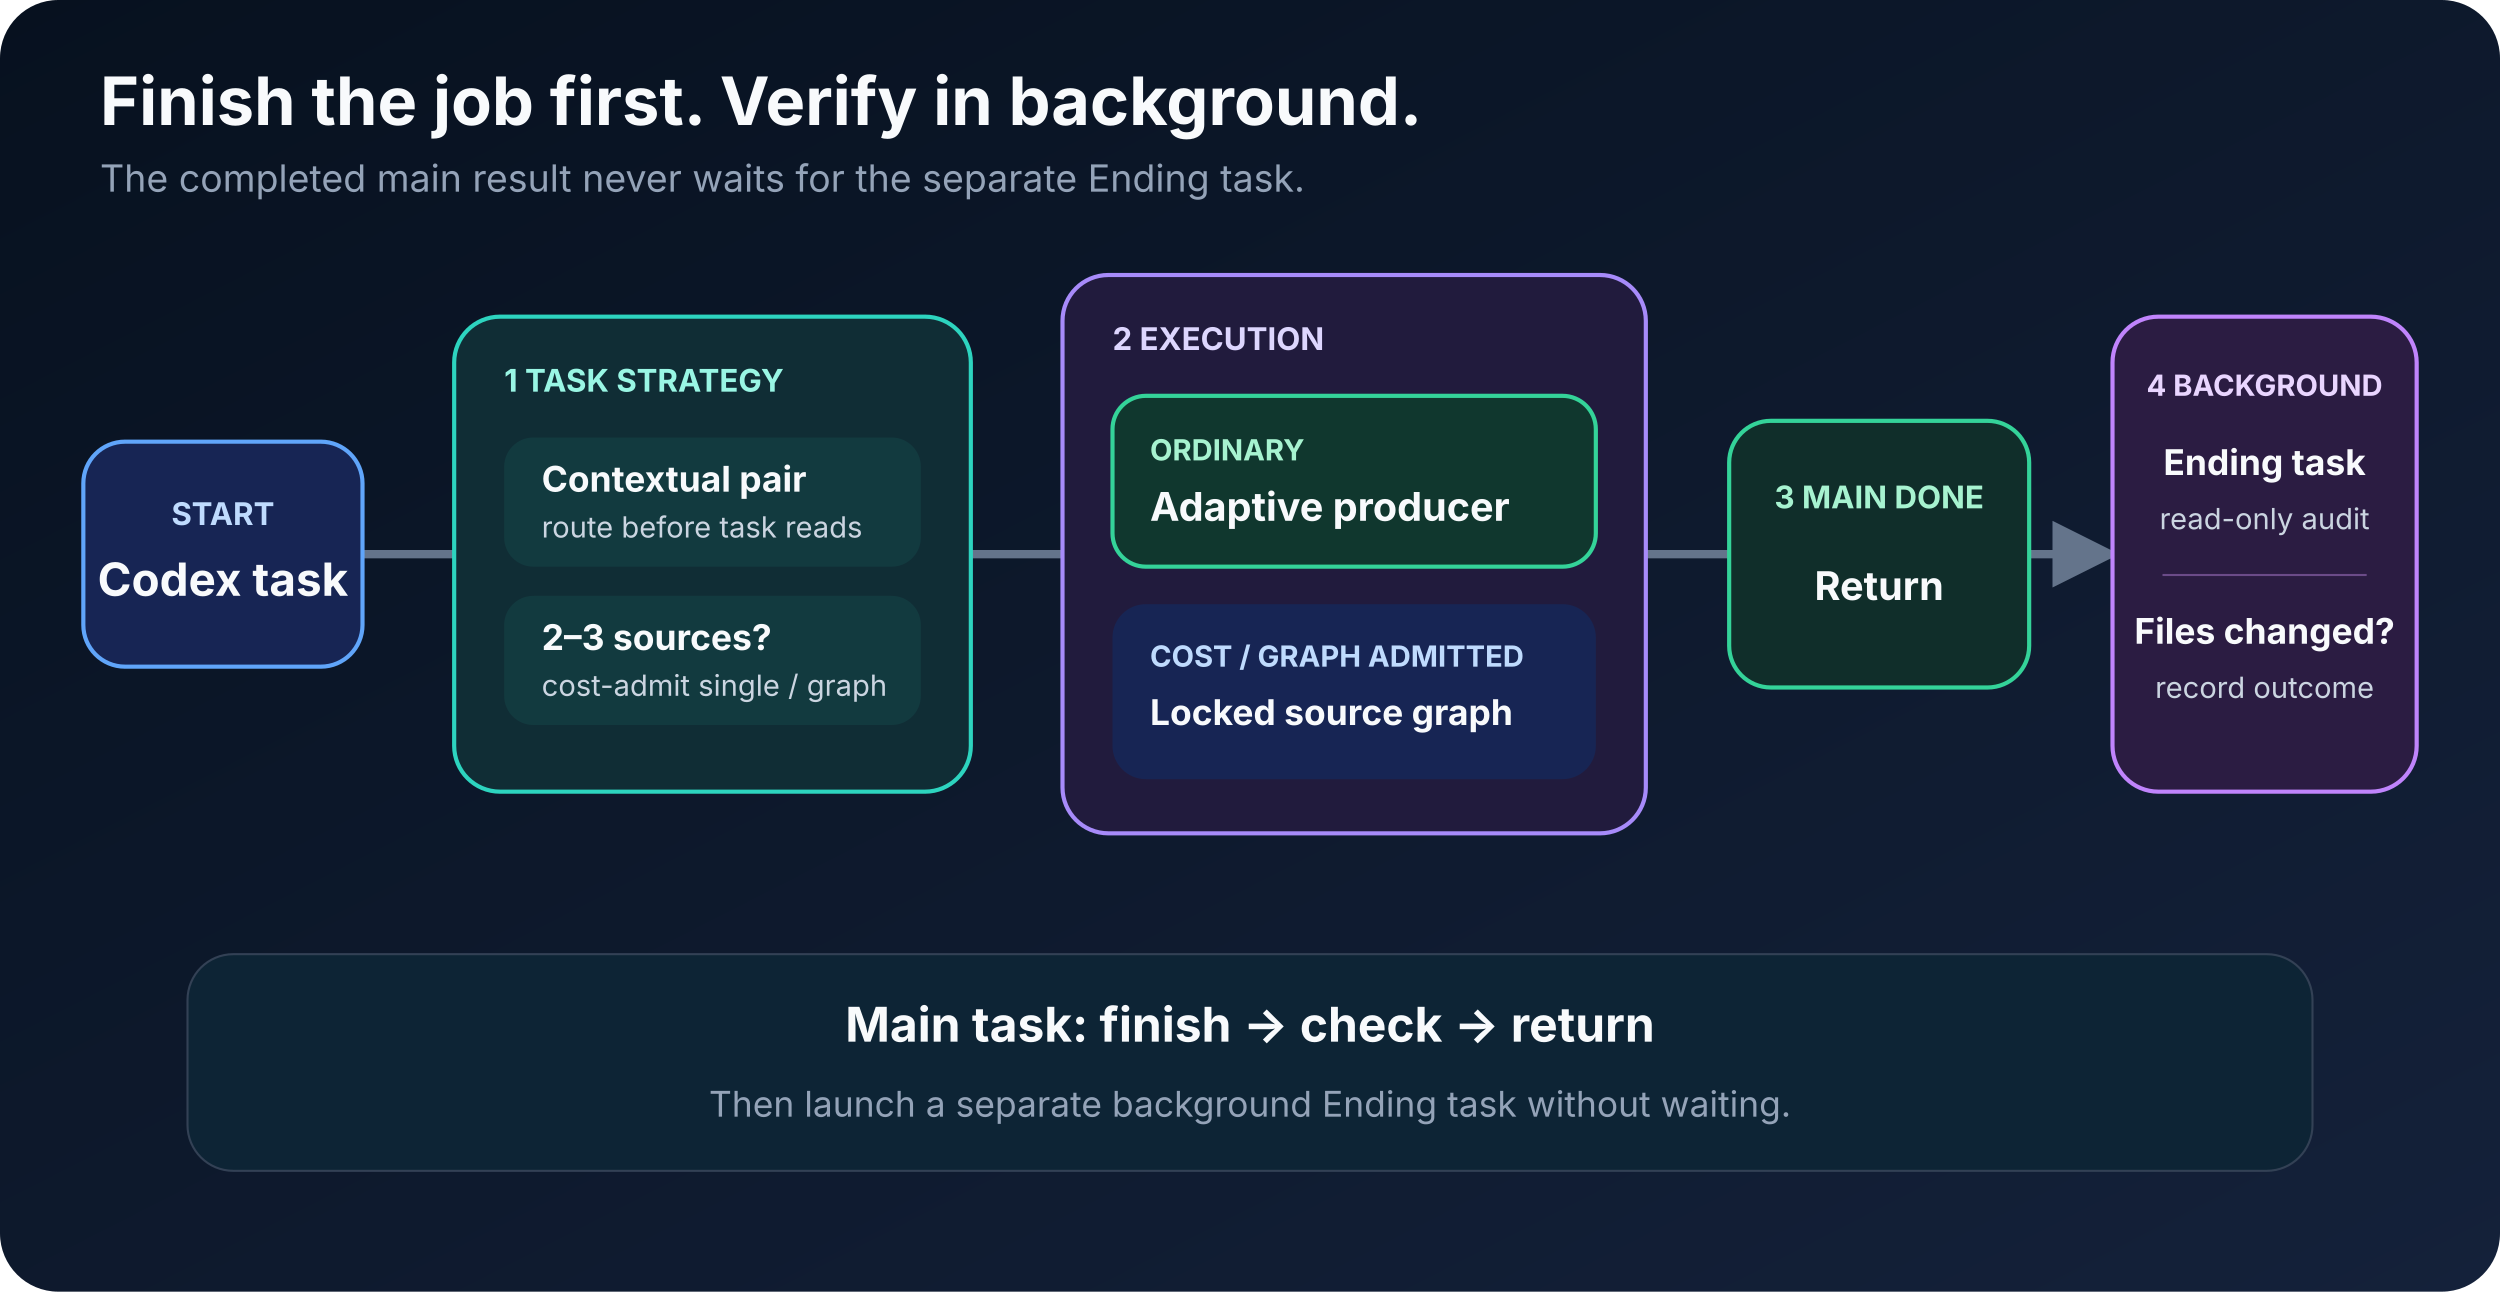
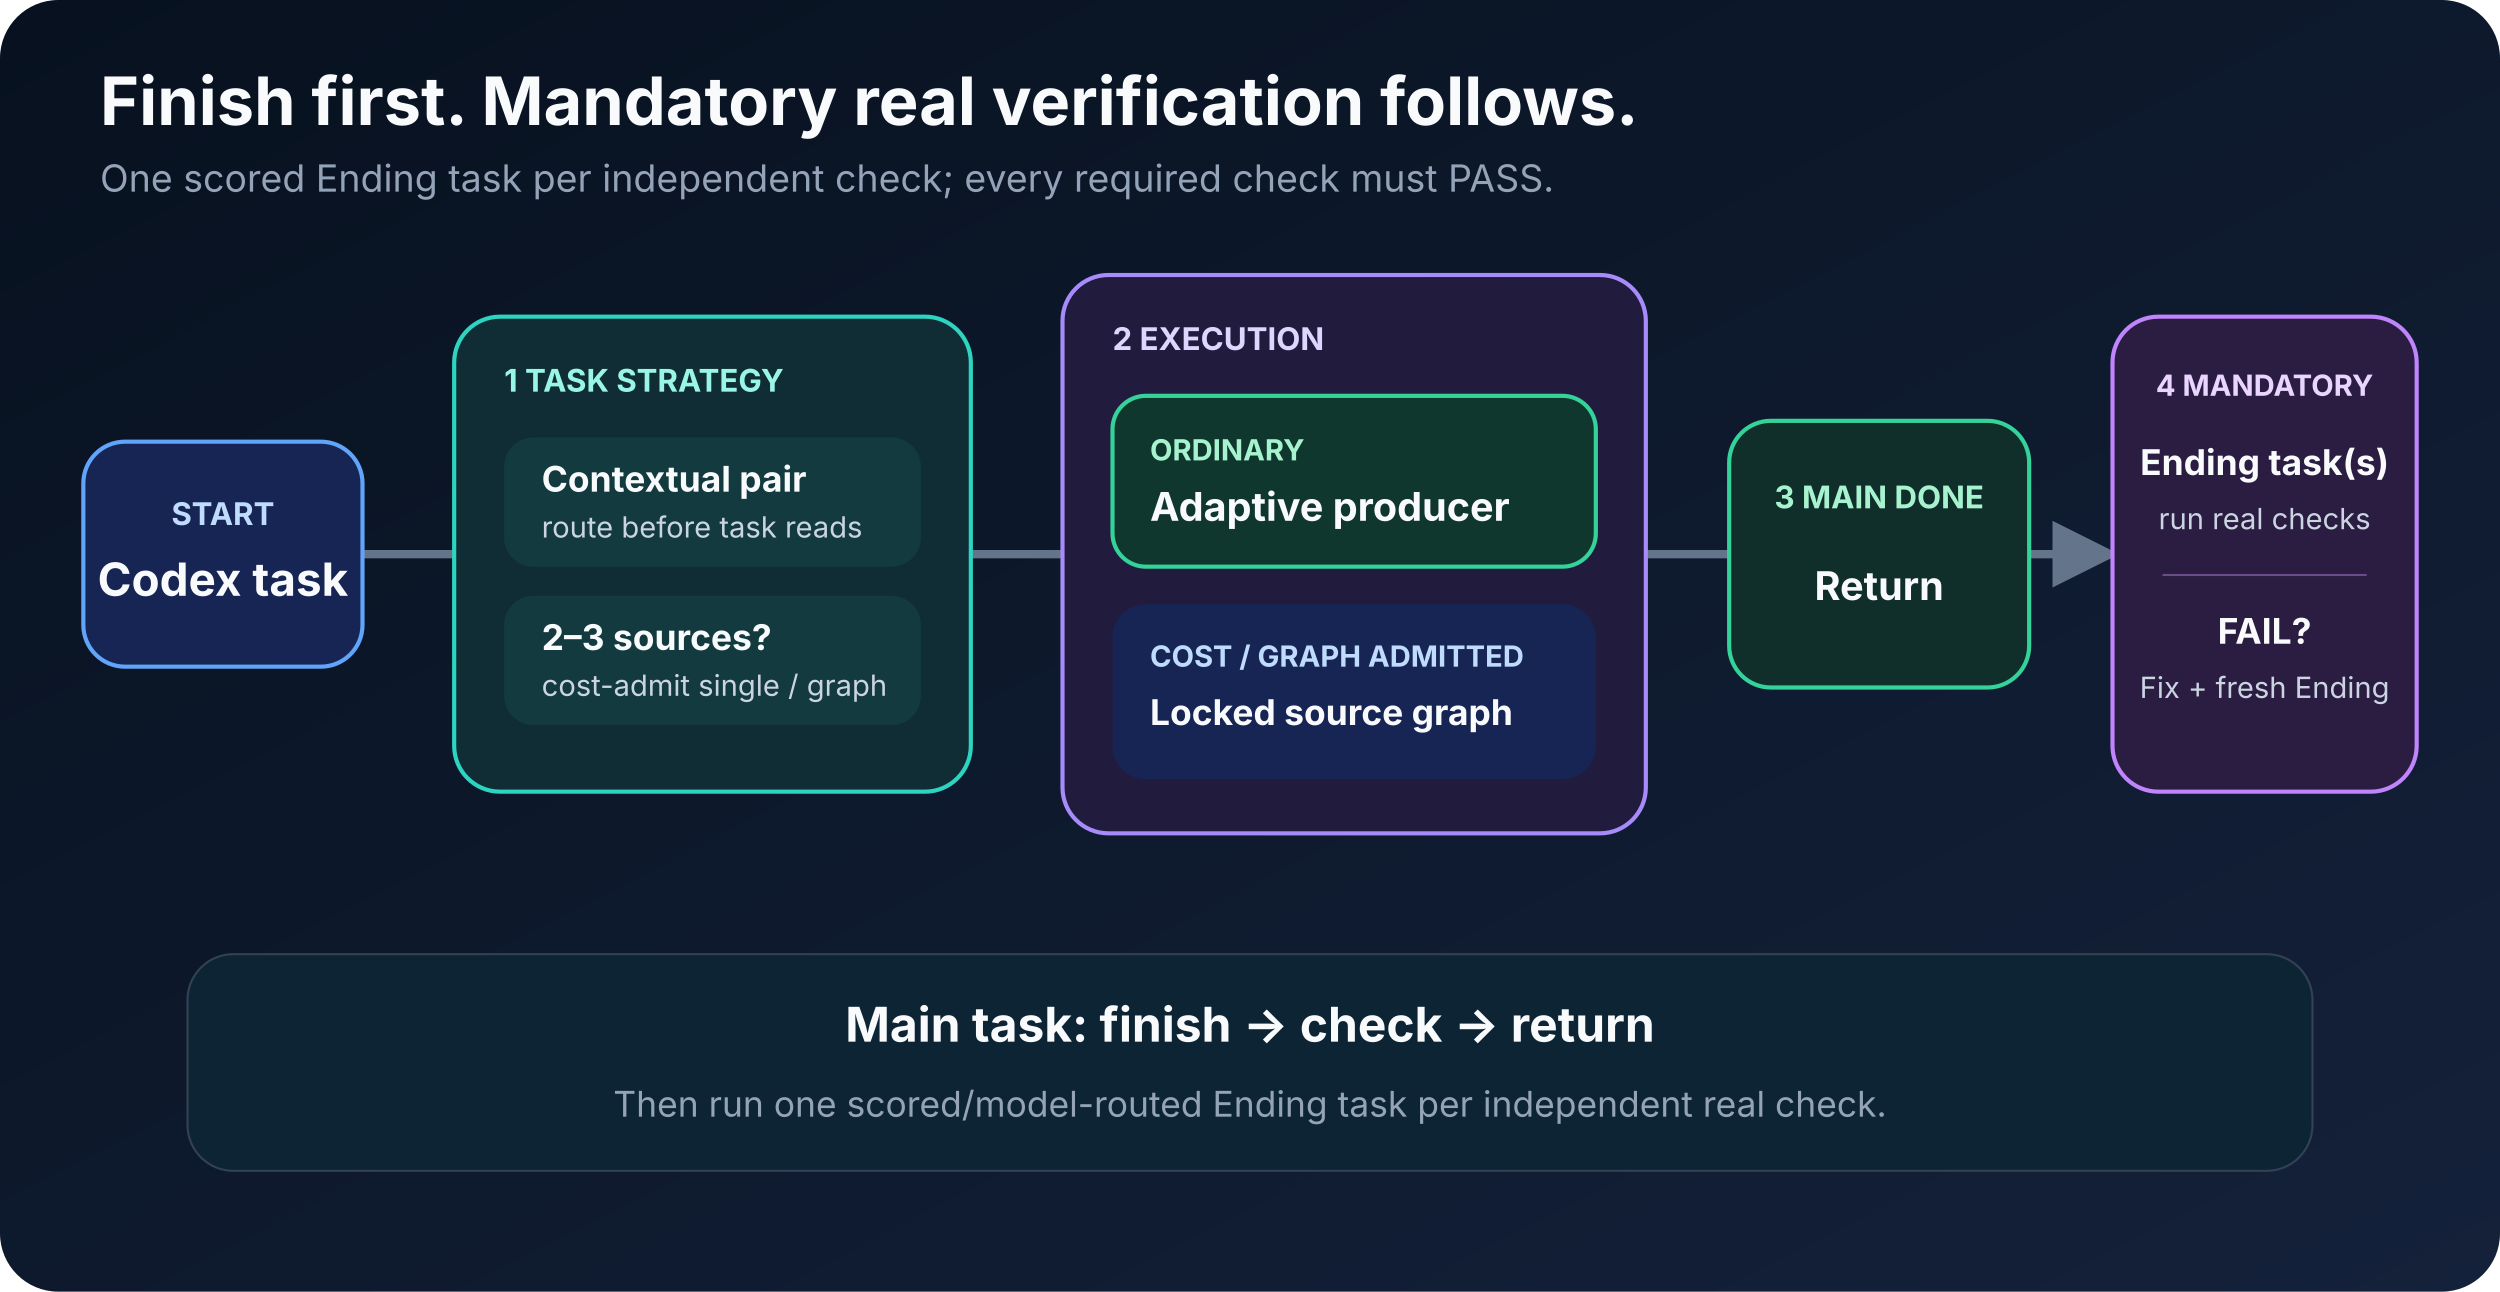
<svg xmlns="http://www.w3.org/2000/svg" width="1200" height="620" viewBox="0 0 1200 620" role="img" aria-labelledby="title desc">
  <defs>
    <linearGradient id="background" x1="0" y1="0" x2="1" y2="1">
      <stop stop-color="#07111f" />
      <stop offset="1" stop-color="#14213a" />
    </linearGradient>
    <marker id="arrow" viewBox="0 0 10 10" refX="9" refY="5" markerWidth="8" markerHeight="8" orient="auto">
      <path d="M0 0 10 5 0 10z" fill="#64748b" />
    </marker>
  </defs>
  <rect width="1200" height="620" rx="28" fill="url(#background)" />
-   <text x="48" y="60" fill="#f8fafc" font-family="-apple-system,BlinkMacSystemFont,'Segoe UI',sans-serif" font-size="32" font-weight="700">Finish the job first. Verify in background.</text>
-   <text x="48" y="92" fill="#94a3b8" font-family="-apple-system,BlinkMacSystemFont,'Segoe UI',sans-serif" font-size="18">The completed main result never waits for the separate Ending task.</text>
+   <text x="48" y="60" fill="#f8fafc" font-family="-apple-system,BlinkMacSystemFont,'Segoe UI',sans-serif" font-size="32" font-weight="700">Finish first. Mandatory real verification follows.</text>
+   <text x="48" y="92" fill="#94a3b8" font-family="-apple-system,BlinkMacSystemFont,'Segoe UI',sans-serif" font-size="18">One scored Ending task per independent check; every required check must PASS.</text>
  <path d="M174 266H218 M466 266H510 M790 266H830 M974 266H1014" fill="none" stroke="#64748b" stroke-width="4" marker-end="url(#arrow)" />
  <rect x="40" y="212" width="134" height="108" rx="20" fill="#172554" stroke="#60a5fa" stroke-width="2" />
  <text x="107" y="252" text-anchor="middle" fill="#bfdbfe" font-family="-apple-system,BlinkMacSystemFont,'Segoe UI',sans-serif" font-size="15" font-weight="700">START</text>
  <text x="107" y="286" text-anchor="middle" fill="#f8fafc" font-family="-apple-system,BlinkMacSystemFont,'Segoe UI',sans-serif" font-size="22" font-weight="700">Codex task</text>
  <rect x="218" y="152" width="248" height="228" rx="22" fill="#102d35" stroke="#2dd4bf" stroke-width="2" />
  <text x="242" y="188" fill="#99f6e4" font-family="-apple-system,BlinkMacSystemFont,'Segoe UI',sans-serif" font-size="15" font-weight="700">1  TASK STRATEGY</text>
  <rect x="242" y="210" width="200" height="62" rx="14" fill="#123a3f" />
  <text x="260" y="236" fill="#f8fafc" font-family="-apple-system,BlinkMacSystemFont,'Segoe UI',sans-serif" font-size="17" font-weight="700">Contextual pair</text>
  <text x="260" y="258" fill="#cbd5e1" font-family="-apple-system,BlinkMacSystemFont,'Segoe UI',sans-serif" font-size="14">route before task reads</text>
  <rect x="242" y="286" width="200" height="62" rx="14" fill="#123a3f" />
  <text x="260" y="312" fill="#f8fafc" font-family="-apple-system,BlinkMacSystemFont,'Segoe UI',sans-serif" font-size="17" font-weight="700">2–3 sources?</text>
  <text x="260" y="334" fill="#cbd5e1" font-family="-apple-system,BlinkMacSystemFont,'Segoe UI',sans-serif" font-size="14">cost-admit single / graph</text>
  <rect x="510" y="132" width="280" height="268" rx="22" fill="#211b3d" stroke="#a78bfa" stroke-width="2" />
  <text x="534" y="168" fill="#ddd6fe" font-family="-apple-system,BlinkMacSystemFont,'Segoe UI',sans-serif" font-size="15" font-weight="700">2  EXECUTION</text>
  <rect x="534" y="190" width="232" height="82" rx="16" fill="#10372e" stroke="#34d399" stroke-width="2" />
  <text x="552" y="221" fill="#a7f3d0" font-family="-apple-system,BlinkMacSystemFont,'Segoe UI',sans-serif" font-size="14" font-weight="700">ORDINARY</text>
  <text x="552" y="250" fill="#f8fafc" font-family="-apple-system,BlinkMacSystemFont,'Segoe UI',sans-serif" font-size="19" font-weight="700">Adaptive producer</text>
  <rect x="534" y="290" width="232" height="84" rx="16" fill="#172554" />
  <text x="552" y="320" fill="#bfdbfe" font-family="-apple-system,BlinkMacSystemFont,'Segoe UI',sans-serif" font-size="14" font-weight="700">COST / GRAPH ADMITTED</text>
  <text x="552" y="348" fill="#f8fafc" font-family="-apple-system,BlinkMacSystemFont,'Segoe UI',sans-serif" font-size="17" font-weight="700">Locked source graph</text>
  <rect x="830" y="202" width="144" height="128" rx="20" fill="#102e2a" stroke="#34d399" stroke-width="2" />
  <text x="902" y="244" text-anchor="middle" fill="#a7f3d0" font-family="-apple-system,BlinkMacSystemFont,'Segoe UI',sans-serif" font-size="15" font-weight="700">3  MAIN DONE</text>
  <text x="902" y="288" text-anchor="middle" fill="#f8fafc" font-family="-apple-system,BlinkMacSystemFont,'Segoe UI',sans-serif" font-size="19" font-weight="700">Return</text>
  <rect x="1014" y="152" width="146" height="228" rx="22" fill="#2b1c42" stroke="#c084fc" stroke-width="2" />
-   <text x="1087" y="190" text-anchor="middle" fill="#e9d5ff" font-family="-apple-system,BlinkMacSystemFont,'Segoe UI',sans-serif" font-size="14" font-weight="700">4  BACKGROUND</text>
-   <text x="1087" y="228" text-anchor="middle" fill="#f8fafc" font-family="-apple-system,BlinkMacSystemFont,'Segoe UI',sans-serif" font-size="17" font-weight="700">Ending task</text>
-   <text x="1087" y="254" text-anchor="middle" fill="#cbd5e1" font-family="-apple-system,BlinkMacSystemFont,'Segoe UI',sans-serif" font-size="14">read-only audit</text>
+   <text x="1087" y="190" text-anchor="middle" fill="#e9d5ff" font-family="-apple-system,BlinkMacSystemFont,'Segoe UI',sans-serif" font-size="14" font-weight="700">4  MANDATORY</text>
+   <text x="1087" y="228" text-anchor="middle" fill="#f8fafc" font-family="-apple-system,BlinkMacSystemFont,'Segoe UI',sans-serif" font-size="17" font-weight="700">Ending task(s)</text>
+   <text x="1087" y="254" text-anchor="middle" fill="#cbd5e1" font-family="-apple-system,BlinkMacSystemFont,'Segoe UI',sans-serif" font-size="14">run real checks</text>
  <line x1="1038" y1="276" x2="1136" y2="276" stroke="#6b4b88" />
-   <text x="1087" y="309" text-anchor="middle" fill="#f8fafc" font-family="-apple-system,BlinkMacSystemFont,'Segoe UI',sans-serif" font-size="17" font-weight="700">Files changed?</text>
-   <text x="1087" y="335" text-anchor="middle" fill="#cbd5e1" font-family="-apple-system,BlinkMacSystemFont,'Segoe UI',sans-serif" font-size="14">record outcome</text>
+   <text x="1087" y="309" text-anchor="middle" fill="#f8fafc" font-family="-apple-system,BlinkMacSystemFont,'Segoe UI',sans-serif" font-size="17" font-weight="700">FAIL?</text>
+   <text x="1087" y="335" text-anchor="middle" fill="#cbd5e1" font-family="-apple-system,BlinkMacSystemFont,'Segoe UI',sans-serif" font-size="14">Fix + fresh Ending</text>
  <rect x="90" y="458" width="1020" height="104" rx="22" fill="#0d2435" stroke="#334155" />
  <text x="600" y="500" text-anchor="middle" fill="#f8fafc" font-family="-apple-system,BlinkMacSystemFont,'Segoe UI',sans-serif" font-size="23" font-weight="700">Main task: finish → check → return</text>
-   <text x="600" y="536" text-anchor="middle" fill="#94a3b8" font-family="-apple-system,BlinkMacSystemFont,'Segoe UI',sans-serif" font-size="17">Then launch a separate background Ending task without waiting.</text>
+   <text x="600" y="536" text-anchor="middle" fill="#94a3b8" font-family="-apple-system,BlinkMacSystemFont,'Segoe UI',sans-serif" font-size="17">Then run one scored/model-routed Ending task per independent real check.</text>
</svg>
